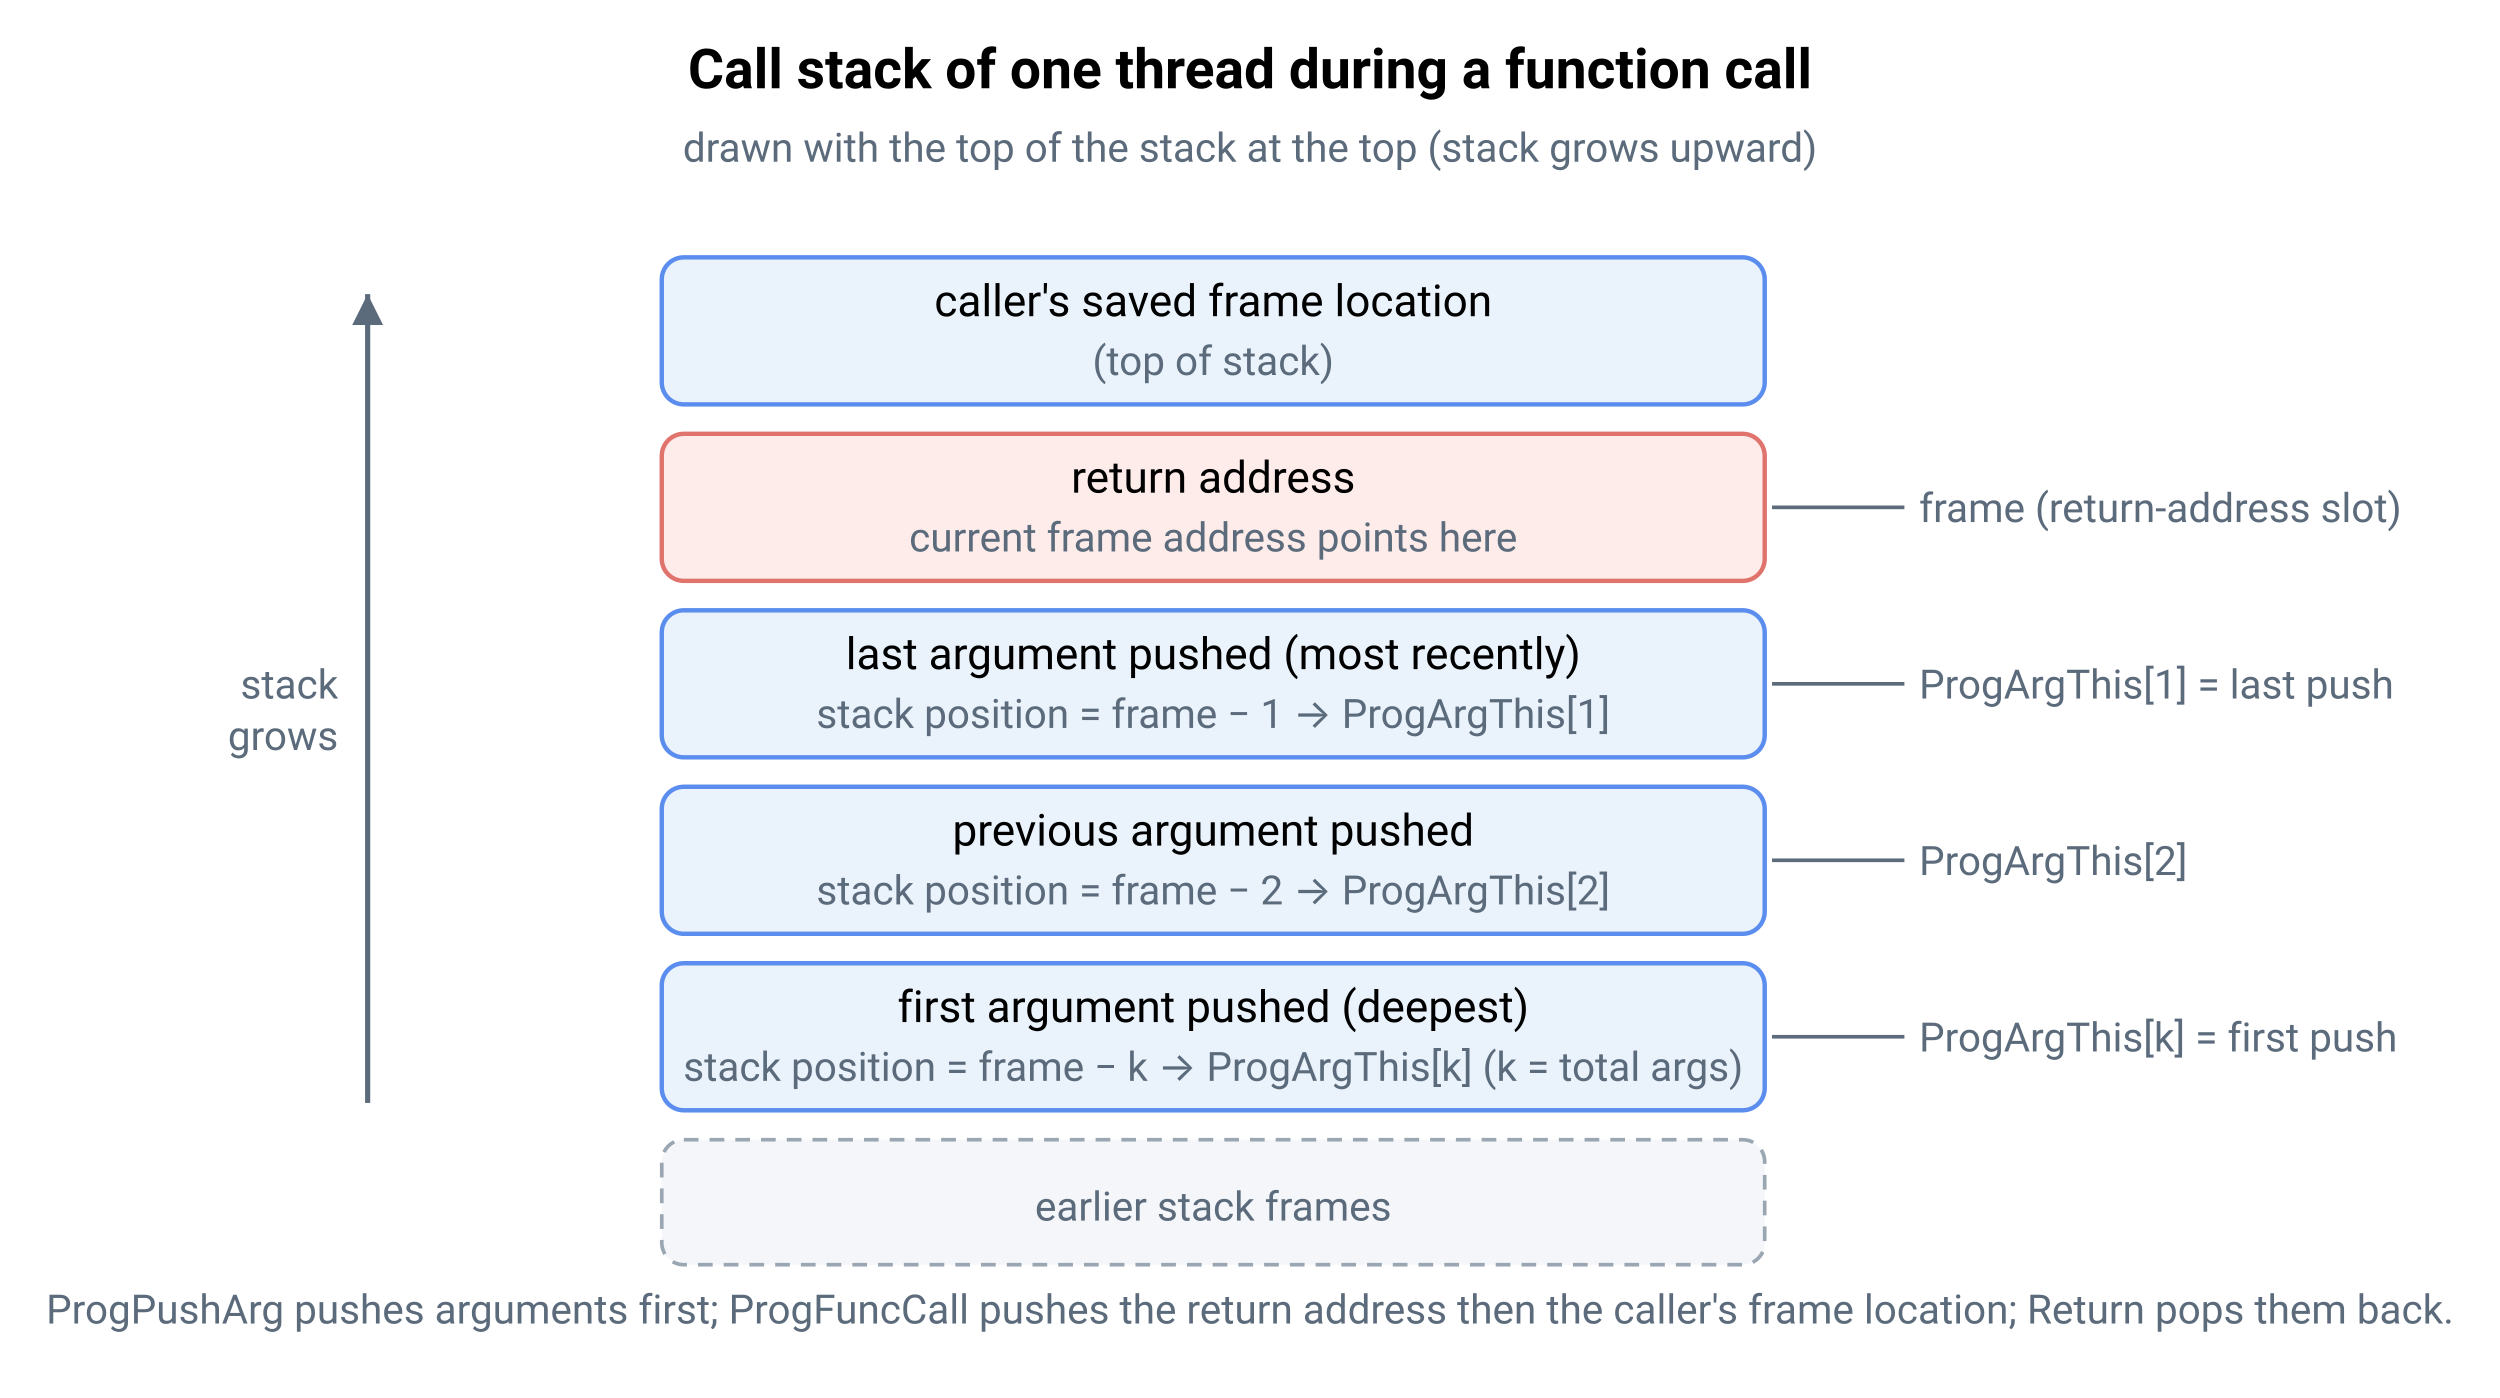
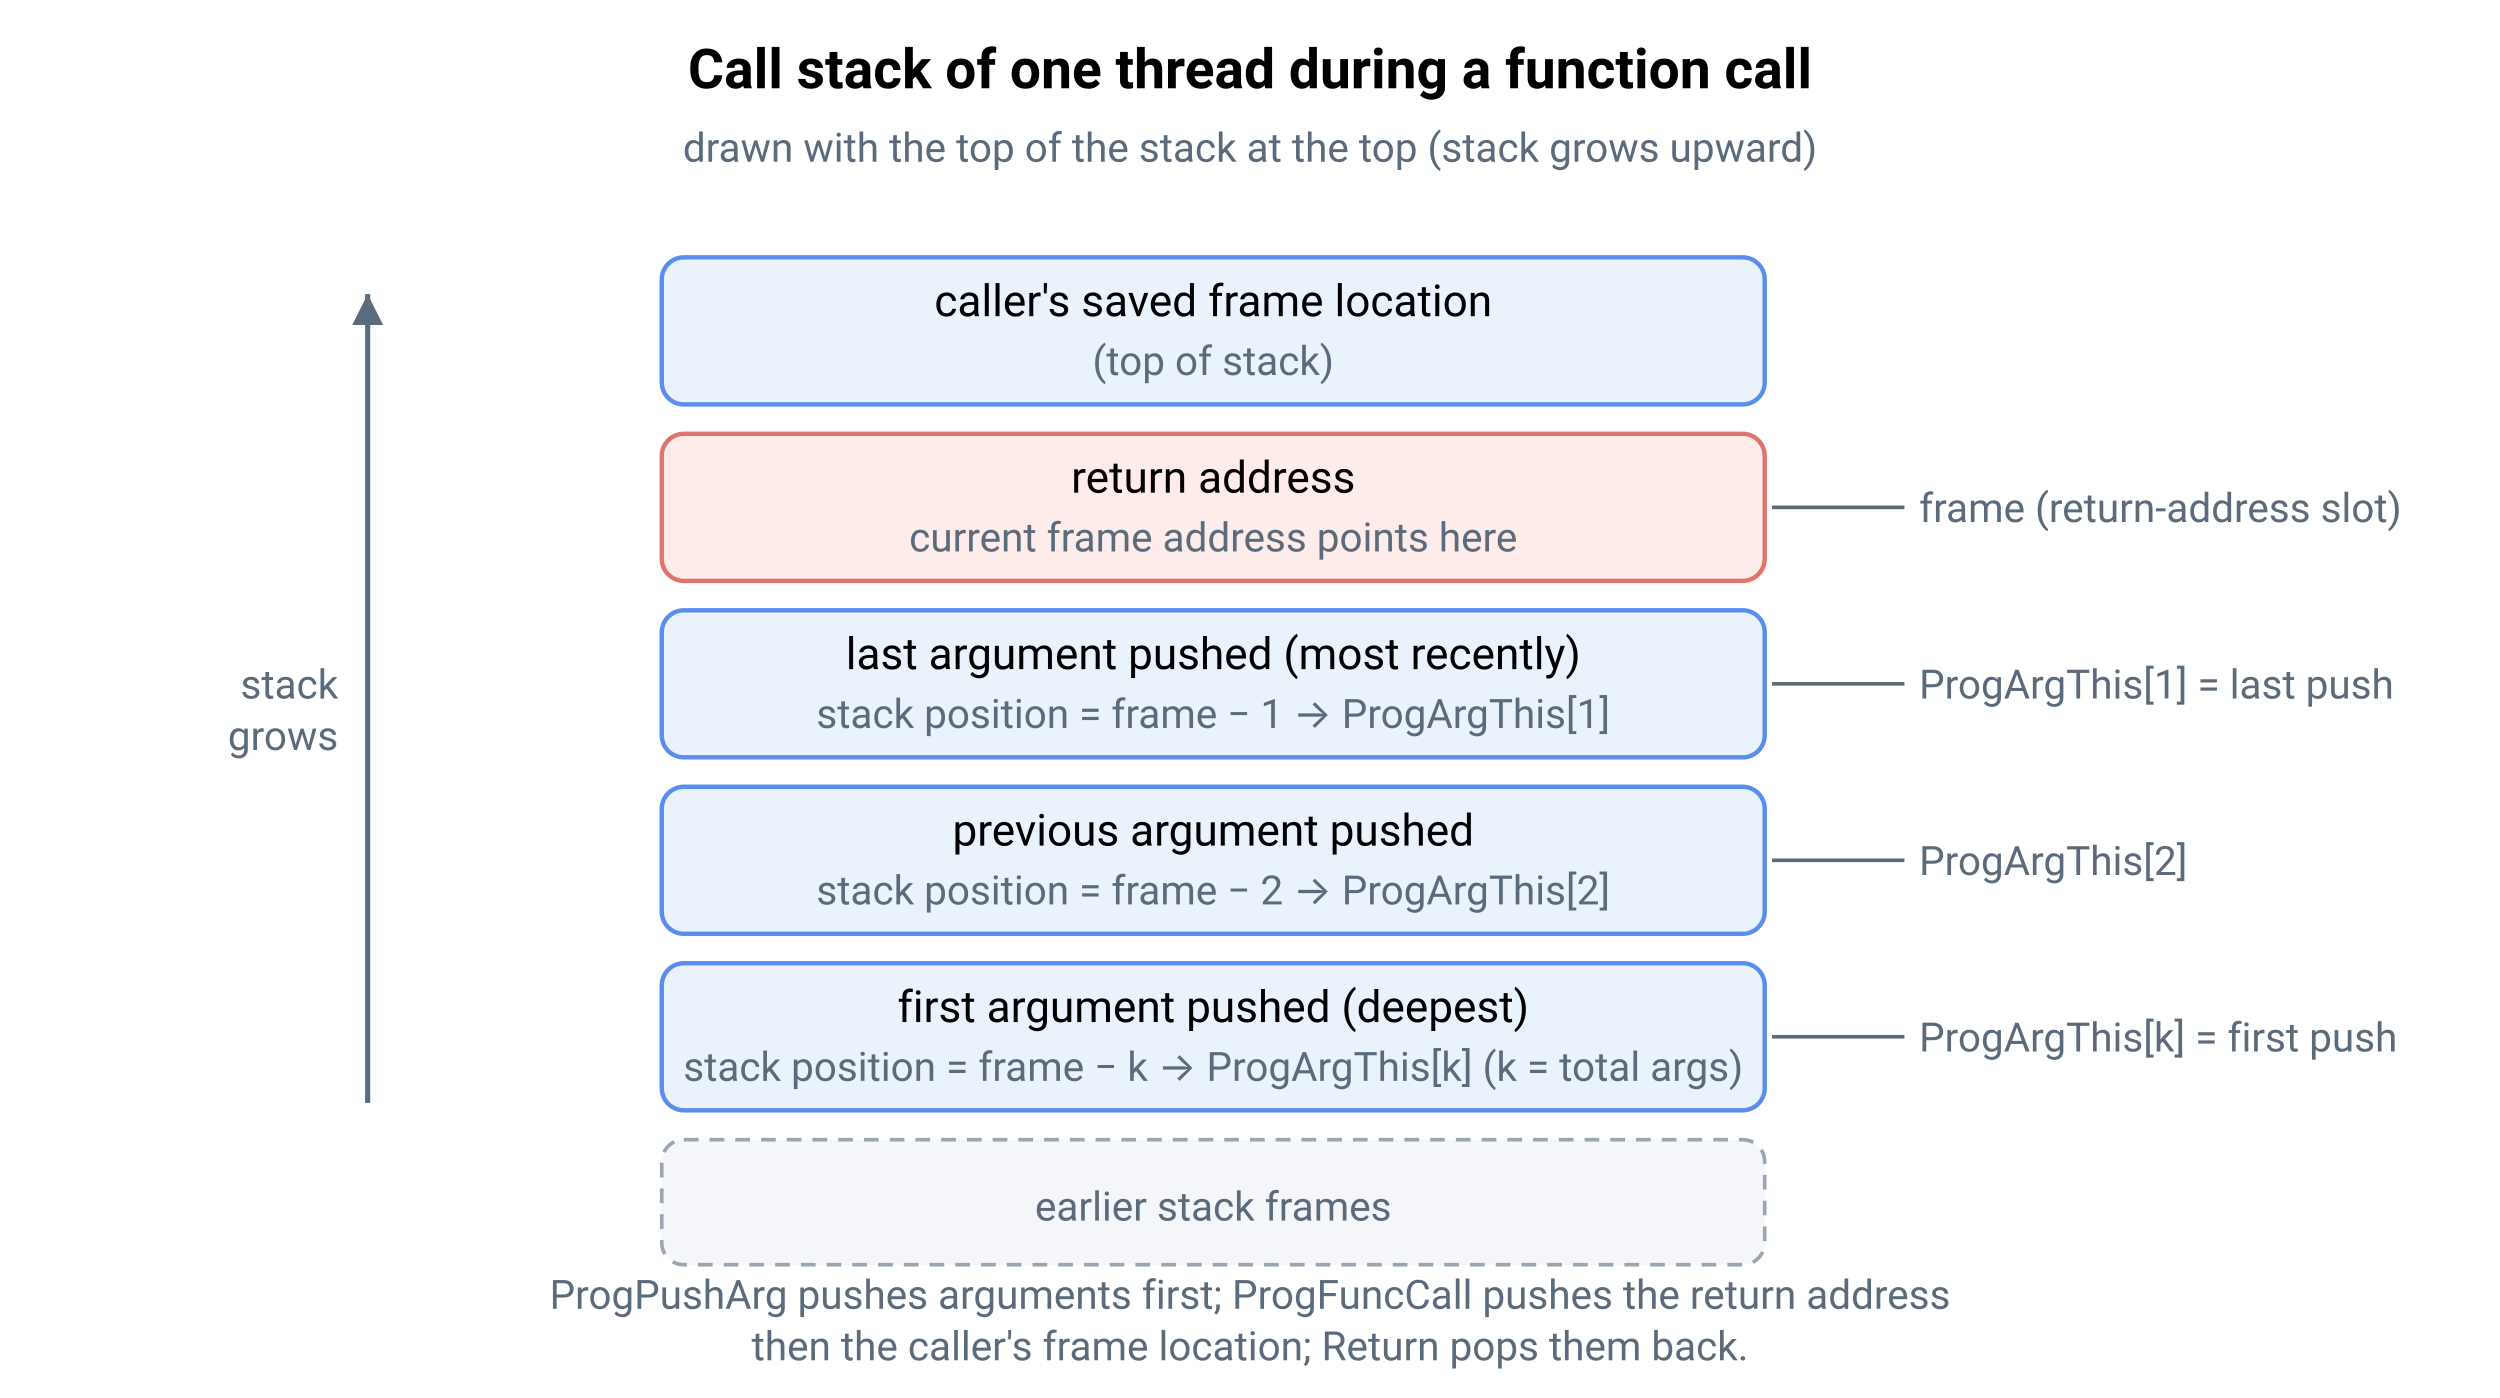
<svg xmlns="http://www.w3.org/2000/svg" width="680" height="380" viewBox="0 0 680 380" font-family="-apple-system,Segoe UI,Roboto,sans-serif" font-size="13" role="img" aria-label="Call stack of one thread during a function call: ProgPushArg pushes the first argument (deepest), then later arguments above it; ProgFuncCall pushes the return address and the caller's frame location on top. The current frame address points at the return-address slot. ProgArgThis[1] reads the slot immediately below the frame (most recently pushed argument); ProgArgThis[k] reads frame minus k (deeper). Return pops back to the caller.">
  <defs>
    <marker id="arrow" markerWidth="8" markerHeight="8" refX="6" refY="3" orient="auto">
      <path d="M0,0 L6,3 L0,6 Z" fill="#5b6b7b" />
    </marker>
  </defs>
  <text x="340" y="24" text-anchor="middle" font-size="15" font-weight="bold">Call stack of one thread during a function call</text>
  <text x="340" y="44" text-anchor="middle" font-size="11" fill="#5b6b7b">drawn with the top of the stack at the top (stack grows upward)</text>
  <line x1="100" y1="300" x2="100" y2="80" stroke="#5b6b7b" stroke-width="1.4" marker-end="url(#arrow)" />
  <text x="92" y="190" text-anchor="end" font-size="11" fill="#5b6b7b">stack</text>
  <text x="92" y="204" text-anchor="end" font-size="11" fill="#5b6b7b">grows</text>
  <rect x="180" y="70" width="300" height="40" rx="6" fill="#eaf2fb" stroke="#5b8def" stroke-width="1.2" />
  <text x="330" y="86" text-anchor="middle" font-size="12">caller's saved frame location</text>
  <text x="330" y="102" text-anchor="middle" font-size="11" fill="#5b6b7b">(top of stack)</text>
  <rect x="180" y="118" width="300" height="40" rx="6" fill="#fdecea" stroke="#e0736b" stroke-width="1.2" />
  <text x="330" y="134" text-anchor="middle" font-size="12">return address</text>
  <text x="330" y="150" text-anchor="middle" font-size="11" fill="#5b6b7b">current frame address points here</text>
  <rect x="180" y="166" width="300" height="40" rx="6" fill="#eaf2fb" stroke="#5b8def" stroke-width="1.2" />
  <text x="330" y="182" text-anchor="middle" font-size="12">last argument pushed (most recently)</text>
  <text x="330" y="198" text-anchor="middle" font-size="11" fill="#5b6b7b">stack position = frame − 1 → ProgArgThis[1]</text>
  <rect x="180" y="214" width="300" height="40" rx="6" fill="#eaf2fb" stroke="#5b8def" stroke-width="1.2" />
  <text x="330" y="230" text-anchor="middle" font-size="12">previous argument pushed</text>
  <text x="330" y="246" text-anchor="middle" font-size="11" fill="#5b6b7b">stack position = frame − 2 → ProgArgThis[2]</text>
  <rect x="180" y="262" width="300" height="40" rx="6" fill="#eaf2fb" stroke="#5b8def" stroke-width="1.2" />
  <text x="330" y="278" text-anchor="middle" font-size="12">first argument pushed (deepest)</text>
  <text x="330" y="294" text-anchor="middle" font-size="11" fill="#5b6b7b">stack position = frame − k → ProgArgThis[k]  (k = total args)</text>
  <rect x="180" y="310" width="300" height="34" rx="6" fill="#f4f6f9" stroke="#9aa6b1" stroke-width="1" stroke-dasharray="4,3" />
  <text x="330" y="332" text-anchor="middle" font-size="11" fill="#5b6b7b">earlier stack frames</text>
  <line x1="482" y1="138" x2="518" y2="138" stroke="#5b6b7b" stroke-width="1" />
  <text x="522" y="142" font-size="11" fill="#5b6b7b">frame (return-address slot)</text>
  <line x1="482" y1="186" x2="518" y2="186" stroke="#5b6b7b" stroke-width="1" />
  <text x="522" y="190" font-size="11" fill="#5b6b7b">ProgArgThis[1] = last push</text>
  <line x1="482" y1="234" x2="518" y2="234" stroke="#5b6b7b" stroke-width="1" />
  <text x="522" y="238" font-size="11" fill="#5b6b7b">ProgArgThis[2]</text>
  <line x1="482" y1="282" x2="518" y2="282" stroke="#5b6b7b" stroke-width="1" />
  <text x="522" y="286" font-size="11" fill="#5b6b7b">ProgArgThis[k] = first push</text>
-   <text x="340" y="360" text-anchor="middle" font-size="11" fill="#5b6b7b">ProgPushArg pushes arguments first; ProgFuncCall pushes the return address then the caller's frame location; Return pops them back.</text>
+   <text x="340" y="356" text-anchor="middle" font-size="11" fill="#5b6b7b">ProgPushArg pushes arguments first; ProgFuncCall pushes the return address</text>
+   <text x="340" y="370" text-anchor="middle" font-size="11" fill="#5b6b7b">then the caller's frame location; Return pops them back.</text>
</svg>
